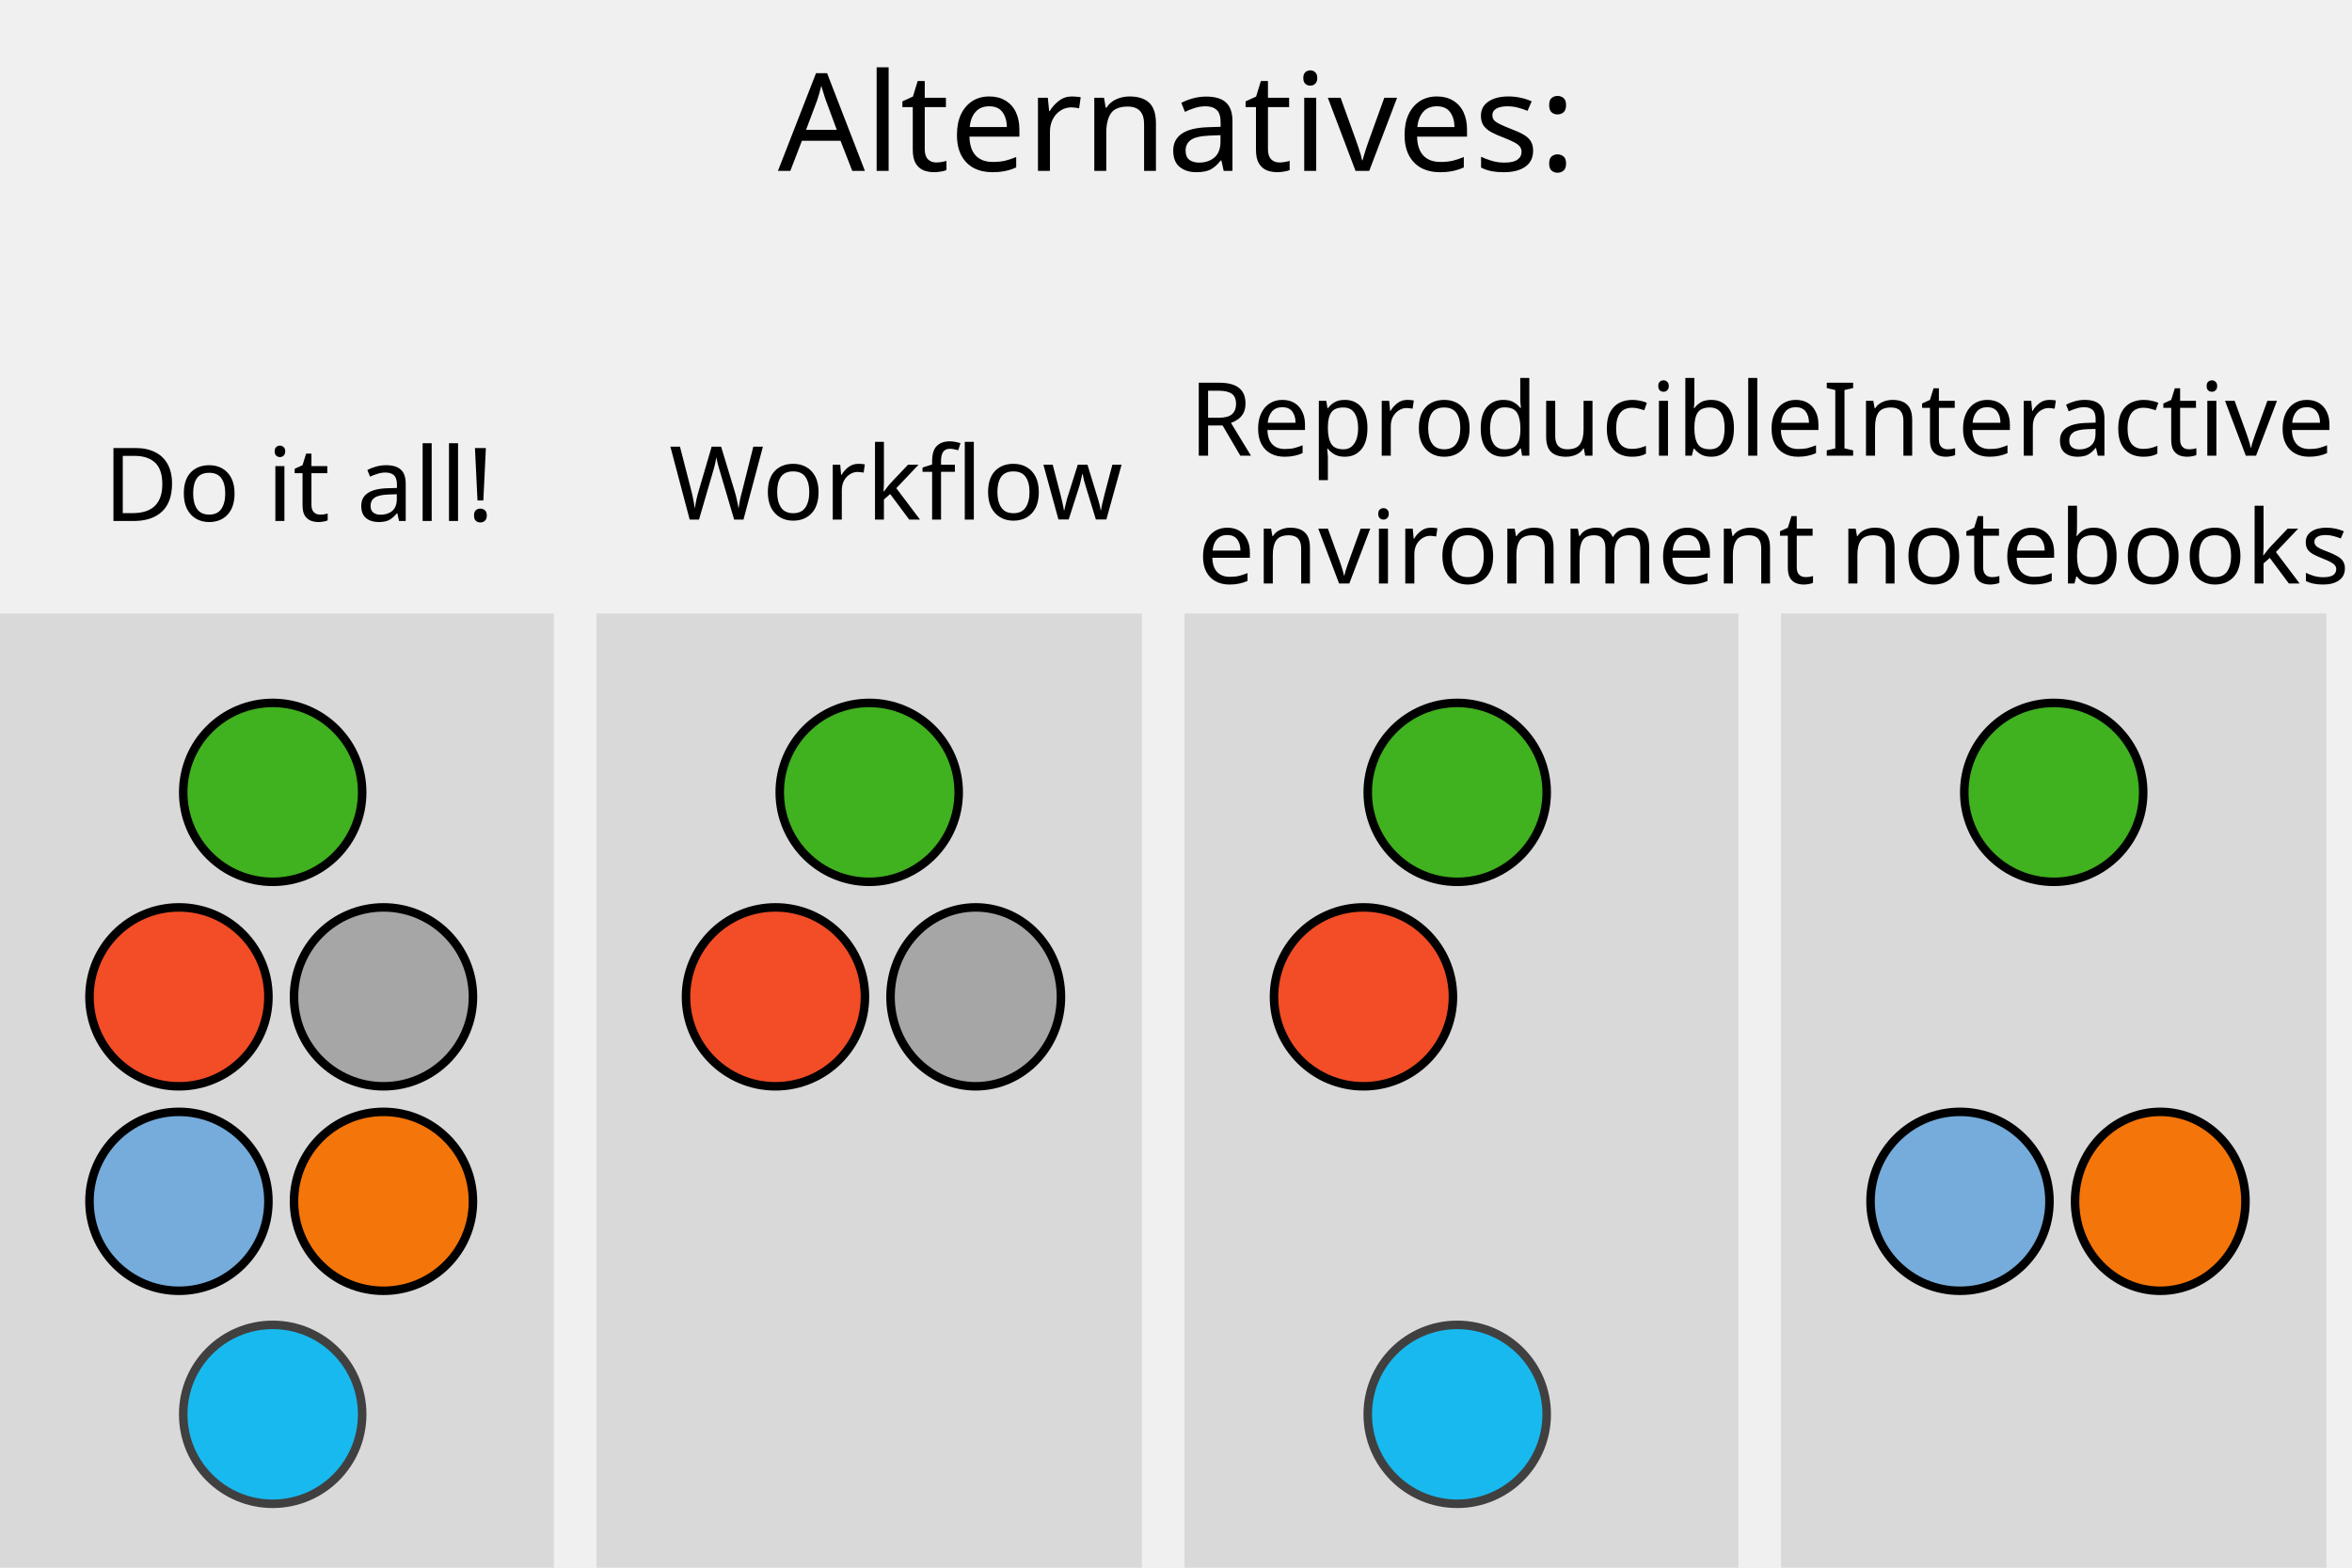
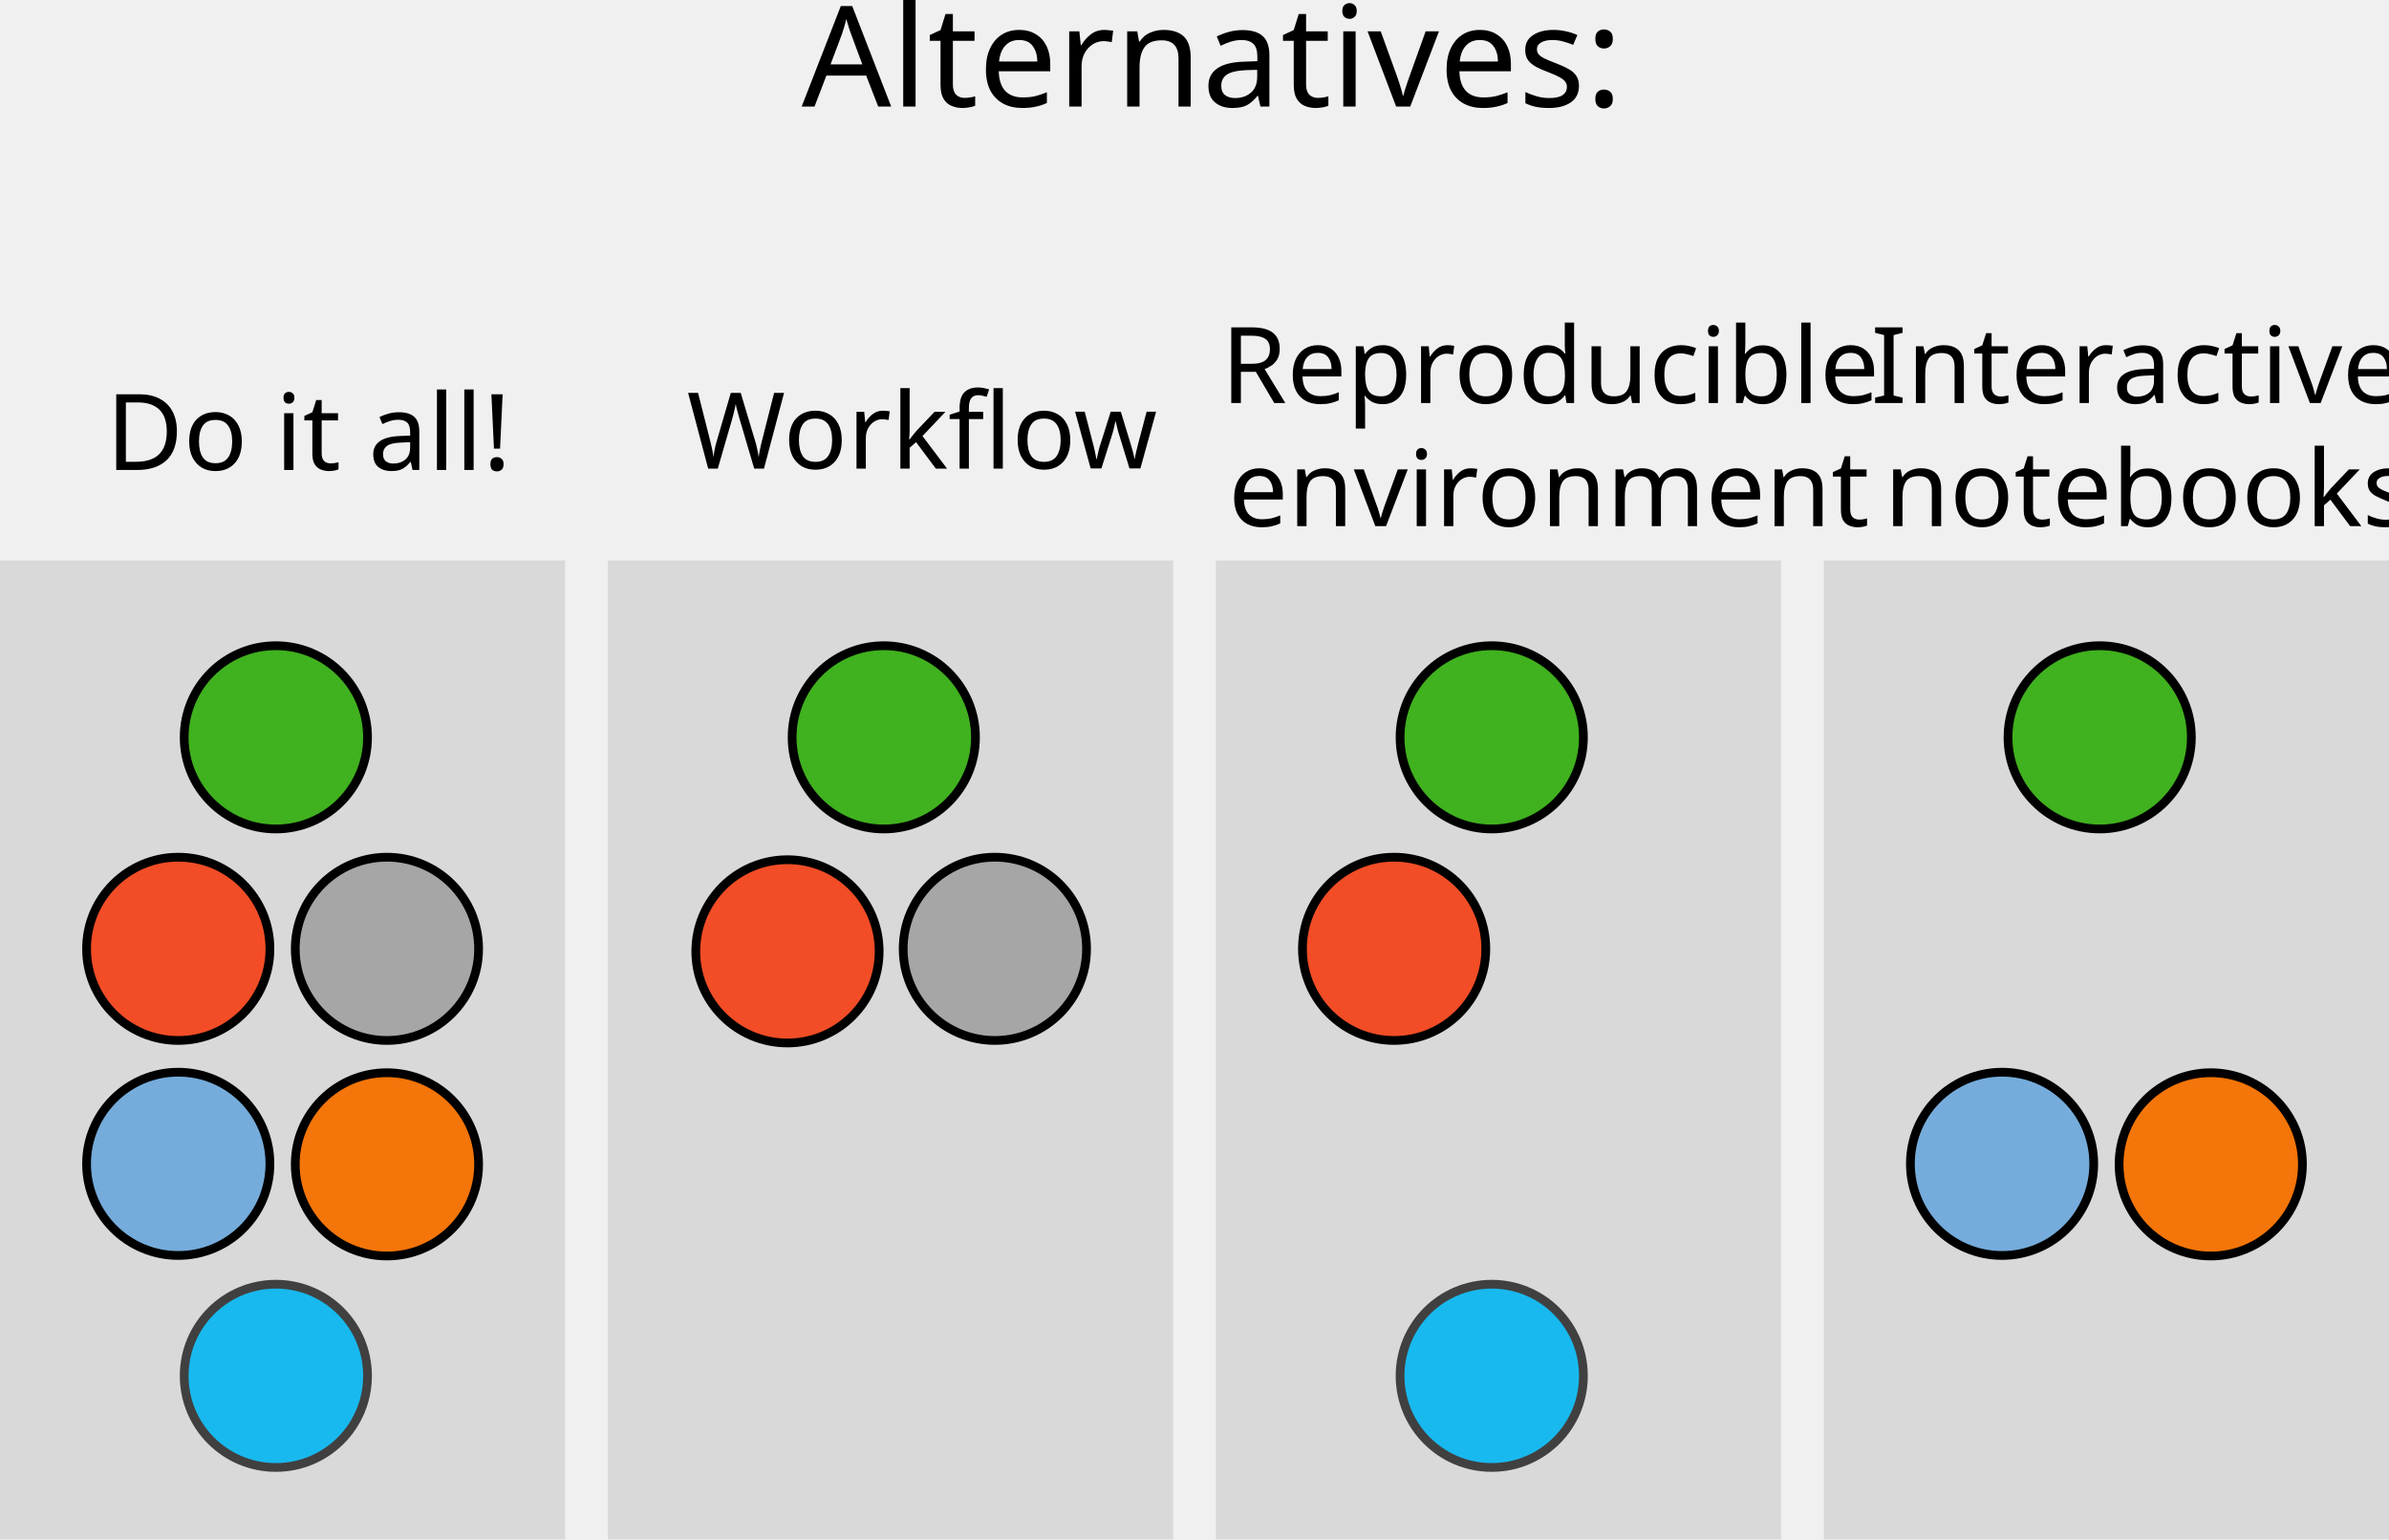
- <svg xmlns="http://www.w3.org/2000/svg" viewBox="0 0 345 230" height="230" width="345" xml:space="preserve" version="1.1" id="svg2">
-   <defs id="defs6">
-     <clipPath id="clipPath18" clipPathUnits="userSpaceOnUse">
-       <path id="path20" d="M 0,0 276,0 276,184 0,184 0,0 Z" />
+ <svg xmlns="http://www.w3.org/2000/svg" version="1.1" id="svg29" xml:space="preserve" width="310.247" height="199.952" viewBox="0 0 310.247 199.952">
+   <defs id="defs33">
+     <clipPath clipPathUnits="userSpaceOnUse" id="clipPath49">
+       <path d="M 12,68 H 830 V 528 H 12 Z" id="path47" />
    </clipPath>
  </defs>
-   <g transform="matrix(1.25,0,0,-1.25,0,230)" id="g10">
-     <g id="g12" />
-     <g id="g14">
-       <g clip-path="url(#clipPath18)" id="g16">
-         <path id="path22" style="fill:#ffffff;fill-opacity:0;fill-rule:nonzero;stroke:none" d="M 0,184 276,184 276,0 0,0 0,184 Z" />
-         <path id="path24" style="fill:#d9d9d9;fill-opacity:1;fill-rule:nonzero;stroke:none" d="m 0,112 65,0 0,-112 -65,0 L 0,112 Z" />
-         <path id="path26" style="fill:#40b11f;fill-opacity:1;fill-rule:nonzero;stroke:none" d="m 21.5,91 c 0,5.799 4.701,10.5 10.5,10.5 5.799,0 10.5,-4.701 10.5,-10.5 0,-5.799 -4.701,-10.5 -10.5,-10.5 -5.799,0 -10.5,4.701 -10.5,10.5 z" />
-         <g transform="matrix(7.874016e-5,0,0,-7.874016e-5,21.5,101.5)" id="g28">
-           <path id="path30" style="fill:none;stroke:#000000;stroke-width:12700;stroke-linecap:butt;stroke-linejoin:miter;stroke-miterlimit:8;stroke-dasharray:none;stroke-opacity:1" d="M 0,133350 C 0,59702.82 59702.82,0 133350,0 c 73647.2,0 133350,59702.82 133350,133350 0,73647.2 -59702.8,133350 -133350,133350 C 59702.82,266700 0,206997.2 0,133350 Z" />
+   <g id="g37" transform="matrix(1.333333,0,0,-1.333333,-23.14933,696.8683)">
+     <path d="M 17.362,468.048 H 72.409 V 372.687 H 17.362 Z" style="fill:#d9d9d9;fill-opacity:1;fill-rule:nonzero;stroke:none" id="path41" />
+     <g id="g43">
+       <g id="g45" clip-path="url(#clipPath49)">
+         <g id="g51" transform="translate(35.3016,450.8153)">
+           <path d="M 0,0 C 0,4.93 3.998,8.926 8.929,8.926 13.86,8.926 17.858,4.93 17.858,0 17.858,-4.93 13.86,-8.927 8.929,-8.927 3.998,-8.927 0,-4.93 0,0" style="fill:#40b11f;fill-opacity:1;fill-rule:nonzero;stroke:none" id="path53" />
        </g>
-         <path id="path32" style="fill:#f24d26;fill-opacity:1;fill-rule:nonzero;stroke:none" d="m 10.5,67 c 0,5.799 4.701,10.5 10.5,10.5 5.799,0 10.5,-4.701 10.5,-10.5 0,-5.799 -4.701,-10.5 -10.5,-10.5 -5.799,0 -10.5,4.701 -10.5,10.5 z" />
-         <g transform="matrix(7.874016e-5,0,0,-7.874016e-5,10.5,77.5)" id="g34">
-           <path id="path36" style="fill:none;stroke:#000000;stroke-width:12700;stroke-linecap:butt;stroke-linejoin:miter;stroke-miterlimit:8;stroke-dasharray:none;stroke-opacity:1" d="M 0,133350 C 0,59702.82 59702.82,0 133350,0 c 73647.2,0 133350,59702.82 133350,133350 0,73647.2 -59702.8,133350 -133350,133350 C 59702.82,266700 0,206997.2 0,133350 Z" />
+         <g id="g55" transform="matrix(8.051e-4,0,0,-8.049e-4,35.3016,459.7417)">
+           <g id="g57" transform="translate(0,11090.125)">
+             <path d="m 0,0 c 0,-6124.907 4965.218,-11090.125 11090.125,-11090.125 6124.908,0 11090.125,4965.218 11090.125,11090.125 0,6124.908 -4965.217,11090.125 -11090.125,11090.125 C 4965.218,11090.125 0,6124.908 0,0 Z" style="fill:none;stroke:#000000;stroke-width:1058.333;stroke-linecap:butt;stroke-linejoin:miter;stroke-miterlimit:8;stroke-dasharray:none;stroke-opacity:1" id="path59" />
+           </g>
        </g>
-         <path id="path38" style="fill:#a6a6a6;fill-opacity:1;fill-rule:nonzero;stroke:none" d="m 34.5,67 c 0,5.799 4.701,10.5 10.5,10.5 5.799,0 10.5,-4.701 10.5,-10.5 0,-5.799 -4.701,-10.5 -10.5,-10.5 -5.799,0 -10.5,4.701 -10.5,10.5 z" />
-         <g transform="matrix(7.874016e-5,0,0,-7.874016e-5,34.5,77.5)" id="g40">
-           <path id="path42" style="fill:none;stroke:#000000;stroke-width:12700;stroke-linecap:butt;stroke-linejoin:miter;stroke-miterlimit:8;stroke-dasharray:none;stroke-opacity:1" d="M 0,133350 C 0,59702.82 59702.82,0 133350,0 c 73647.2,0 133350,59702.82 133350,133350 0,73647.2 -59702.8,133350 -133350,133350 C 59702.82,266700 0,206997.2 0,133350 Z" />
+         <g id="g61" transform="translate(25.7937,430.2114)">
+           <path d="M 0,0 C 0,4.93 3.998,8.926 8.929,8.926 13.86,8.926 17.858,4.93 17.858,0 17.858,-4.93 13.86,-8.926 8.929,-8.926 3.998,-8.926 0,-4.93 0,0" style="fill:#f24d26;fill-opacity:1;fill-rule:nonzero;stroke:none" id="path63" />
        </g>
-         <path id="path44" style="fill:#75acdb;fill-opacity:1;fill-rule:nonzero;stroke:none" d="m 10.5,43 c 0,5.799 4.701,10.5 10.5,10.5 5.799,0 10.5,-4.701 10.5,-10.5 0,-5.799 -4.701,-10.5 -10.5,-10.5 -5.799,0 -10.5,4.701 -10.5,10.5 z" />
-         <g transform="matrix(7.874016e-5,0,0,-7.874016e-5,10.5,53.5)" id="g46">
-           <path id="path48" style="fill:none;stroke:#000000;stroke-width:12700;stroke-linecap:butt;stroke-linejoin:miter;stroke-miterlimit:8;stroke-dasharray:none;stroke-opacity:1" d="M 0,133350 C 0,59702.82 59702.82,0 133350,0 c 73647.2,0 133350,59702.82 133350,133350 0,73647.2 -59702.8,133350 -133350,133350 C 59702.82,266700 0,206997.2 0,133350 Z" />
+         <g id="g65" transform="matrix(8.051e-4,0,0,-8.049e-4,25.79375,439.1378)">
+           <g id="g67" transform="translate(0,11090.125)">
+             <path d="m 0,0 c 0,-6124.907 4965.218,-11090.125 11090.125,-11090.125 6124.908,0 11090.125,4965.218 11090.125,11090.125 0,6124.908 -4965.217,11090.125 -11090.125,11090.125 C 4965.218,11090.125 0,6124.908 0,0 Z" style="fill:none;stroke:#000000;stroke-width:1058.333;stroke-linecap:butt;stroke-linejoin:miter;stroke-miterlimit:8;stroke-dasharray:none;stroke-opacity:1" id="path69" />
+           </g>
        </g>
-         <path id="path50" style="fill:#f47509;fill-opacity:1;fill-rule:nonzero;stroke:none" d="m 34.5,43 c 0,5.799 4.701,10.5 10.5,10.5 5.799,0 10.5,-4.701 10.5,-10.5 0,-5.799 -4.701,-10.5 -10.5,-10.5 -5.799,0 -10.5,4.701 -10.5,10.5 z" />
-         <g transform="matrix(7.874016e-5,0,0,-7.874016e-5,34.5,53.5)" id="g52">
-           <path id="path54" style="fill:none;stroke:#000000;stroke-width:12700;stroke-linecap:butt;stroke-linejoin:miter;stroke-miterlimit:8;stroke-dasharray:none;stroke-opacity:1" d="M 0,133350 C 0,59702.82 59702.82,0 133350,0 c 73647.2,0 133350,59702.82 133350,133350 0,73647.2 -59702.8,133350 -133350,133350 C 59702.82,266700 0,206997.2 0,133350 Z" />
+         <g id="g71" transform="translate(46.1198,430.2114)">
+           <path d="M 0,0 C 0,4.93 3.998,8.926 8.929,8.926 13.86,8.926 17.858,4.93 17.858,0 17.858,-4.93 13.86,-8.926 8.929,-8.926 3.998,-8.926 0,-4.93 0,0" style="fill:#a6a6a6;fill-opacity:1;fill-rule:nonzero;stroke:none" id="path73" />
        </g>
-         <path id="path56" style="fill:#18b9ee;fill-opacity:1;fill-rule:nonzero;stroke:none" d="m 21.5,18 c 0,5.799 4.701,10.5 10.5,10.5 5.799,0 10.5,-4.701 10.5,-10.5 C 42.5,12.201 37.799,7.5 32,7.5 26.201,7.5 21.5,12.201 21.5,18 Z" />
-         <g transform="matrix(7.874016e-5,0,0,-7.874016e-5,21.5,28.5)" id="g58">
-           <path id="path60" style="fill:none;stroke:#404040;stroke-width:12700;stroke-linecap:butt;stroke-linejoin:miter;stroke-miterlimit:8;stroke-dasharray:none;stroke-opacity:1" d="M 0,133350 C 0,59702.82 59702.82,0 133350,0 c 73647.2,0 133350,59702.82 133350,133350 0,73647.2 -59702.8,133350 -133350,133350 C 59702.82,266700 0,206997.2 0,133350 Z" />
+         <g id="g75" transform="matrix(8.051e-4,0,0,-8.049e-4,46.11983,439.1378)">
+           <g id="g77" transform="translate(0,11090.125)">
+             <path d="m 0,0 c 0,-6124.907 4965.218,-11090.125 11090.125,-11090.125 6124.908,0 11090.125,4965.218 11090.125,11090.125 0,6124.908 -4965.217,11090.125 -11090.125,11090.125 C 4965.218,11090.125 0,6124.908 0,0 Z" style="fill:none;stroke:#000000;stroke-width:1058.333;stroke-linecap:butt;stroke-linejoin:miter;stroke-miterlimit:8;stroke-dasharray:none;stroke-opacity:1" id="path79" />
+           </g>
        </g>
-         <path id="path62" style="fill:#d9d9d9;fill-opacity:1;fill-rule:nonzero;stroke:none" d="m 70,112 64,0 0,-112 -64,0 L 70,112 Z" />
-         <path id="path64" style="fill:#40b11f;fill-opacity:1;fill-rule:nonzero;stroke:none" d="m 91.5,91 c 0,5.799 4.701,10.5 10.5,10.5 5.799,0 10.5,-4.701 10.5,-10.5 0,-5.799 -4.701,-10.5 -10.5,-10.5 -5.799,0 -10.5,4.701 -10.5,10.5 z" />
-         <g transform="matrix(7.874016e-5,0,0,-7.874016e-5,91.5,101.5)" id="g66">
-           <path id="path68" style="fill:none;stroke:#000000;stroke-width:12700;stroke-linecap:butt;stroke-linejoin:miter;stroke-miterlimit:8;stroke-dasharray:none;stroke-opacity:1" d="M 0,133350 C 0,59702.82 59702.82,0 133350,0 c 73647.2,0 133350,59702.82 133350,133350 0,73647.2 -59702.8,133350 -133350,133350 C 59702.82,266700 0,206997.2 0,133350 Z" />
+         <g id="g81" transform="translate(25.7937,409.2642)">
+           <path d="M 0,0 C 0,4.93 3.998,8.926 8.929,8.926 13.86,8.926 17.858,4.93 17.858,0 17.858,-4.93 13.86,-8.926 8.929,-8.926 3.998,-8.926 0,-4.93 0,0" style="fill:#75acdb;fill-opacity:1;fill-rule:nonzero;stroke:none" id="path83" />
        </g>
-         <path id="path70" style="fill:#a6a6a6;fill-opacity:1;fill-rule:nonzero;stroke:none" d="m 104.5,67 c 0,5.799 4.477,10.5 10,10.5 5.523,0 10,-4.701 10,-10.5 0,-5.799 -4.477,-10.5 -10,-10.5 -5.523,0 -10,4.701 -10,10.5 z" />
-         <g transform="matrix(7.874016e-5,0,0,-7.874016e-5,104.5,77.5)" id="g72">
-           <path id="path74" style="fill:none;stroke:#000000;stroke-width:12700;stroke-linecap:butt;stroke-linejoin:miter;stroke-miterlimit:8;stroke-dasharray:none;stroke-opacity:1" d="M 0,133350 C 0,59702.82 56859.84,0 127000,0 c 70140.2,0 127000,59702.82 127000,133350 0,73647.2 -56859.8,133350 -127000,133350 C 56859.84,266700 0,206997.2 0,133350 Z" />
+         <g id="g85" transform="matrix(8.051e-4,0,0,-8.049e-4,25.79375,418.1906)">
+           <g id="g87" transform="translate(0,11090.125)">
+             <path d="m 0,0 c 0,-6124.907 4965.218,-11090.125 11090.125,-11090.125 6124.908,0 11090.125,4965.218 11090.125,11090.125 0,6124.908 -4965.217,11090.125 -11090.125,11090.125 C 4965.218,11090.125 0,6124.908 0,0 Z" style="fill:none;stroke:#000000;stroke-width:1058.333;stroke-linecap:butt;stroke-linejoin:miter;stroke-miterlimit:8;stroke-dasharray:none;stroke-opacity:1" id="path89" />
+           </g>
        </g>
-         <path id="path76" style="fill:#d9d9d9;fill-opacity:1;fill-rule:nonzero;stroke:none" d="m 139,112 65,0 0,-112 -65,0 L 139,112 Z" />
-         <path id="path78" style="fill:#40b11f;fill-opacity:1;fill-rule:nonzero;stroke:none" d="m 160.5,91 c 0,5.799 4.701,10.5 10.5,10.5 5.799,0 10.5,-4.701 10.5,-10.5 0,-5.799 -4.701,-10.5 -10.5,-10.5 -5.799,0 -10.5,4.701 -10.5,10.5 z" />
-         <g transform="matrix(7.874016e-5,0,0,-7.874016e-5,160.5,101.5)" id="g80">
-           <path id="path82" style="fill:none;stroke:#000000;stroke-width:12700;stroke-linecap:butt;stroke-linejoin:miter;stroke-miterlimit:8;stroke-dasharray:none;stroke-opacity:1" d="M 0,133350 C 0,59702.82 59702.82,0 133350,0 c 73647.2,0 133350,59702.82 133350,133350 0,73647.2 -59702.8,133350 -133350,133350 C 59702.82,266700 0,206997.2 0,133350 Z" />
+         <g id="g91" transform="translate(46.1197,409.2131)">
+           <path d="M 0,0 C 0,4.93 3.998,8.926 8.929,8.926 13.86,8.926 17.858,4.93 17.858,0 17.858,-4.93 13.86,-8.926 8.929,-8.926 3.998,-8.926 0,-4.93 0,0" style="fill:#f47509;fill-opacity:1;fill-rule:nonzero;stroke:none" id="path93" />
        </g>
-         <path id="path84" style="fill:#f24d26;fill-opacity:1;fill-rule:nonzero;stroke:none" d="m 149.5,67 c 0,5.799 4.701,10.5 10.5,10.5 5.799,0 10.5,-4.701 10.5,-10.5 0,-5.799 -4.701,-10.5 -10.5,-10.5 -5.799,0 -10.5,4.701 -10.5,10.5 z" />
-         <g transform="matrix(7.874016e-5,0,0,-7.874016e-5,149.5,77.5)" id="g86">
-           <path id="path88" style="fill:none;stroke:#000000;stroke-width:12700;stroke-linecap:butt;stroke-linejoin:miter;stroke-miterlimit:8;stroke-dasharray:none;stroke-opacity:1" d="M 0,133350 C 0,59702.82 59702.82,0 133350,0 c 73647.2,0 133350,59702.82 133350,133350 0,73647.2 -59702.8,133350 -133350,133350 C 59702.82,266700 0,206997.2 0,133350 Z" />
+         <g id="g95" transform="matrix(8.051e-4,0,0,-8.049e-4,46.1197,418.1395)">
+           <g id="g97" transform="translate(0,11090.125)">
+             <path d="m 0,0 c 0,-6124.907 4965.218,-11090.125 11090.125,-11090.125 6124.908,0 11090.125,4965.218 11090.125,11090.125 0,6124.908 -4965.217,11090.125 -11090.125,11090.125 C 4965.218,11090.125 0,6124.908 0,0 Z" style="fill:none;stroke:#000000;stroke-width:1058.333;stroke-linecap:butt;stroke-linejoin:miter;stroke-miterlimit:8;stroke-dasharray:none;stroke-opacity:1" id="path99" />
+           </g>
        </g>
-         <path id="path90" style="fill:#18b9ee;fill-opacity:1;fill-rule:nonzero;stroke:none" d="m 160.5,18 c 0,5.799 4.701,10.5 10.5,10.5 5.799,0 10.5,-4.701 10.5,-10.5 0,-5.799 -4.701,-10.5 -10.5,-10.5 -5.799,0 -10.5,4.701 -10.5,10.5 z" />
-         <g transform="matrix(7.874016e-5,0,0,-7.874016e-5,160.5,28.5)" id="g92">
-           <path id="path94" style="fill:none;stroke:#404040;stroke-width:12700;stroke-linecap:butt;stroke-linejoin:miter;stroke-miterlimit:8;stroke-dasharray:none;stroke-opacity:1" d="M 0,133350 C 0,59702.82 59702.82,0 133350,0 c 73647.2,0 133350,59702.82 133350,133350 0,73647.2 -59702.8,133350 -133350,133350 C 59702.82,266700 0,206997.2 0,133350 Z" />
+         <g id="g101" transform="translate(35.3016,388.6092)">
+           <path d="M 0,0 C 0,4.93 3.998,8.927 8.929,8.927 13.86,8.927 17.858,4.93 17.858,0 17.858,-4.93 13.86,-8.926 8.929,-8.926 3.998,-8.926 0,-4.93 0,0" style="fill:#18b9ee;fill-opacity:1;fill-rule:nonzero;stroke:none" id="path103" />
        </g>
-         <path id="path96" style="fill:#d9d9d9;fill-opacity:1;fill-rule:nonzero;stroke:none" d="m 209,112 64,0 0,-112 -64,0 L 209,112 Z" />
-         <path id="path98" style="fill:#40b11f;fill-opacity:1;fill-rule:nonzero;stroke:none" d="m 230.5,91 c 0,5.799 4.701,10.5 10.5,10.5 5.799,0 10.5,-4.701 10.5,-10.5 0,-5.799 -4.701,-10.5 -10.5,-10.5 -5.799,0 -10.5,4.701 -10.5,10.5 z" />
-         <g transform="matrix(7.874016e-5,0,0,-7.874016e-5,230.5,101.5)" id="g100">
-           <path id="path102" style="fill:none;stroke:#000000;stroke-width:12700;stroke-linecap:butt;stroke-linejoin:miter;stroke-miterlimit:8;stroke-dasharray:none;stroke-opacity:1" d="M 0,133350 C 0,59702.82 59702.82,0 133350,0 c 73647.2,0 133350,59702.82 133350,133350 0,73647.2 -59702.8,133350 -133350,133350 C 59702.82,266700 0,206997.2 0,133350 Z" />
+         <g id="g105" transform="matrix(8.051e-4,0,0,-8.049e-4,35.3016,397.5357)">
+           <g id="g107" transform="translate(0,11090.125)">
+             <path d="m 0,0 c 0,-6124.907 4965.218,-11090.125 11090.125,-11090.125 6124.908,0 11090.125,4965.218 11090.125,11090.125 0,6124.908 -4965.217,11090.125 -11090.125,11090.125 C 4965.218,11090.125 0,6124.908 0,0 Z" style="fill:none;stroke:#404040;stroke-width:1058.333;stroke-linecap:butt;stroke-linejoin:miter;stroke-miterlimit:8;stroke-dasharray:none;stroke-opacity:1" id="path109" />
+           </g>
        </g>
-         <path id="path104" style="fill:#75acdb;fill-opacity:1;fill-rule:nonzero;stroke:none" d="m 219.5,43 c 0,5.799 4.701,10.5 10.5,10.5 5.799,0 10.5,-4.701 10.5,-10.5 0,-5.799 -4.701,-10.5 -10.5,-10.5 -5.799,0 -10.5,4.701 -10.5,10.5 z" />
-         <g transform="matrix(7.874016e-5,0,0,-7.874016e-5,219.5,53.5)" id="g106">
-           <path id="path108" style="fill:none;stroke:#000000;stroke-width:12700;stroke-linecap:butt;stroke-linejoin:miter;stroke-miterlimit:8;stroke-dasharray:none;stroke-opacity:1" d="M 0,133350 C 0,59702.82 59702.82,0 133350,0 c 73647.2,0 133350,59702.82 133350,133350 0,73647.2 -59702.8,133350 -133350,133350 C 59702.82,266700 0,206997.2 0,133350 Z" />
+         <path d="m 76.575,468.048 h 55.047 V 372.687 H 76.575 Z" style="fill:#d9d9d9;fill-opacity:1;fill-rule:nonzero;stroke:none" id="path111" />
+         <g id="g113" transform="translate(94.5143,450.8153)">
+           <path d="M 0,0 C 0,4.93 3.998,8.926 8.929,8.926 13.86,8.926 17.858,4.93 17.858,0 17.858,-4.93 13.86,-8.927 8.929,-8.927 3.998,-8.927 0,-4.93 0,0" style="fill:#40b11f;fill-opacity:1;fill-rule:nonzero;stroke:none" id="path115" />
        </g>
-         <path id="path110" style="fill:#f47509;fill-opacity:1;fill-rule:nonzero;stroke:none" d="m 243.5,43 c 0,5.799 4.477,10.5 10,10.5 5.523,0 10,-4.701 10,-10.5 0,-5.799 -4.477,-10.5 -10,-10.5 -5.523,0 -10,4.701 -10,10.5 z" />
-         <g transform="matrix(7.874016e-5,0,0,-7.874016e-5,243.5,53.5)" id="g112">
-           <path id="path114" style="fill:none;stroke:#000000;stroke-width:12700;stroke-linecap:butt;stroke-linejoin:miter;stroke-miterlimit:8;stroke-dasharray:none;stroke-opacity:1" d="M 0,133350 C 0,59702.82 56859.84,0 127000,0 c 70140.2,0 127000,59702.82 127000,133350 0,73647.2 -56859.8,133350 -127000,133350 C 56859.84,266700 0,206997.2 0,133350 Z" />
+         <g id="g117" transform="matrix(8.051e-4,0,0,-8.049e-4,94.51434,459.7417)">
+           <g id="g119" transform="translate(0,11090.125)">
+             <path d="m 0,0 c 0,-6124.907 4965.218,-11090.125 11090.125,-11090.125 6124.908,0 11090.125,4965.218 11090.125,11090.125 0,6124.908 -4965.217,11090.125 -11090.125,11090.125 C 4965.218,11090.125 0,6124.908 0,0 Z" style="fill:none;stroke:#000000;stroke-width:1058.333;stroke-linecap:butt;stroke-linejoin:miter;stroke-miterlimit:8;stroke-dasharray:none;stroke-opacity:1" id="path121" />
+           </g>
        </g>
-         <g transform="translate(12.15685,122.8523)" id="g116">
-           <text id="text118" style="font-variant:normal;font-weight:300;font-size:12px;font-family:Calibri;-inkscape-font-specification:Calibri-Light;writing-mode:lr-tb;fill:#000000;fill-opacity:1;fill-rule:nonzero;stroke:none" transform="scale(1,-1)">
-             <tspan id="tspan120" y="0" x="0 7 13.003 16.007 19.01 23.01 26.014 32.017 35.021 38.024">Do	it	all!</tspan>
-           </text>
+         <g id="g123" transform="translate(105.3326,430.2114)">
+           <path d="M 0,0 C 0,4.93 3.998,8.926 8.929,8.926 13.86,8.926 17.858,4.93 17.858,0 17.858,-4.93 13.86,-8.926 8.929,-8.926 3.998,-8.926 0,-4.93 0,0" style="fill:#a6a6a6;fill-opacity:1;fill-rule:nonzero;stroke:none" id="path125" />
        </g>
-         <g transform="translate(78.52614,123.0152)" id="g122">
-           <text id="text124" style="font-variant:normal;font-weight:300;font-size:12px;font-family:Calibri;-inkscape-font-specification:Calibri-Light;writing-mode:lr-tb;fill:#000000;fill-opacity:1;fill-rule:nonzero;stroke:none" transform="scale(1,-1)">
-             <tspan id="tspan126" y="0" x="0 10 16.003 20.003 24.998 28.998 32.002 38.005">Workflow</tspan>
-           </text>
+         <g id="g127" transform="matrix(8.051e-4,0,0,-8.049e-4,105.3326,439.1378)">
+           <g id="g129" transform="translate(0,11090.125)">
+             <path d="m 0,0 c 0,-6124.907 4965.218,-11090.125 11090.125,-11090.125 6124.908,0 11090.125,4965.218 11090.125,11090.125 0,6124.908 -4965.217,11090.125 -11090.125,11090.125 C 4965.218,11090.125 0,6124.908 0,0 Z" style="fill:none;stroke:#000000;stroke-width:1058.333;stroke-linecap:butt;stroke-linejoin:miter;stroke-miterlimit:8;stroke-dasharray:none;stroke-opacity:1" id="path131" />
+           </g>
        </g>
-         <g transform="translate(139.5154,130.5174)" id="g128">
-           <text id="text130" style="font-variant:normal;font-weight:300;font-size:12px;font-family:Calibri;-inkscape-font-specification:Calibri-Light;writing-mode:lr-tb;fill:#000000;fill-opacity:1;fill-rule:nonzero;stroke:none" transform="scale(1,-1)">
-             <tspan id="tspan132" y="0" x="0 6 12 18 21.996 27.996 33.996 39.996 45 48 54 57">Reproducible</tspan>
-           </text>
+         <path d="m 135.788,468.048 h 55.047 v -95.361 h -55.047 z" style="fill:#d9d9d9;fill-opacity:1;fill-rule:nonzero;stroke:none" id="path133" />
+         <g id="g135" transform="translate(153.7271,450.8153)">
+           <path d="M 0,0 C 0,4.93 3.998,8.926 8.929,8.926 13.86,8.926 17.858,4.93 17.858,0 17.858,-4.93 13.86,-8.927 8.929,-8.927 3.998,-8.927 0,-4.93 0,0" style="fill:#40b11f;fill-opacity:1;fill-rule:nonzero;stroke:none" id="path137" />
        </g>
-         <g transform="translate(140.5154,115.5174)" id="g134">
-           <text id="text136" style="font-variant:normal;font-weight:300;font-size:12px;font-family:Calibri;-inkscape-font-specification:Calibri-Light;writing-mode:lr-tb;fill:#000000;fill-opacity:1;fill-rule:nonzero;stroke:none" transform="scale(1,-1)">
-             <tspan id="tspan138" y="0" x="0 6 12 17.004 20.004 24 30 36 45 51 57">environment</tspan>
-           </text>
+         <g id="g139" transform="matrix(8.051e-4,0,0,-8.049e-4,153.7271,459.7417)">
+           <g id="g141" transform="translate(0,11090.125)">
+             <path d="m 0,0 c 0,-6124.907 4965.218,-11090.125 11090.125,-11090.125 6124.908,0 11090.125,4965.218 11090.125,11090.125 0,6124.908 -4965.217,11090.125 -11090.125,11090.125 C 4965.218,11090.125 0,6124.908 0,0 Z" style="fill:none;stroke:#000000;stroke-width:1058.333;stroke-linecap:butt;stroke-linejoin:miter;stroke-miterlimit:8;stroke-dasharray:none;stroke-opacity:1" id="path143" />
+           </g>
        </g>
-         <g transform="translate(213.882,130.5174)" id="g140">
-           <text id="text142" style="font-variant:normal;font-weight:300;font-size:12px;font-family:Calibri;-inkscape-font-specification:Calibri-Light;writing-mode:lr-tb;fill:#000000;fill-opacity:1;fill-rule:nonzero;stroke:none" transform="scale(1,-1)">
-             <tspan id="tspan144" y="0" x="0 3 9 12.996 18.996 22.992 28.992 33.996 37.992 40.992 45.996 51.996">Interactive	</tspan>
-           </text>
+         <g id="g145" transform="translate(144.2192,430.2114)">
+           <path d="M 0,0 C 0,4.93 3.998,8.926 8.929,8.926 13.86,8.926 17.858,4.93 17.858,0 17.858,-4.93 13.86,-8.926 8.929,-8.926 3.998,-8.926 0,-4.93 0,0" style="fill:#f24d26;fill-opacity:1;fill-rule:nonzero;stroke:none" id="path147" />
        </g>
-         <g transform="translate(215.882,115.5174)" id="g146">
-           <text id="text148" style="font-variant:normal;font-weight:300;font-size:12px;font-family:Calibri;-inkscape-font-specification:Calibri-Light;writing-mode:lr-tb;fill:#000000;fill-opacity:1;fill-rule:nonzero;stroke:none" transform="scale(1,-1)">
-             <tspan id="tspan150" y="0" x="0 6 12 15.996 21.996 27.996 33.996 39.996 45">notebooks</tspan>
-           </text>
+         <g id="g149" transform="matrix(8.051e-4,0,0,-8.049e-4,144.2192,439.1378)">
+           <g id="g151" transform="translate(0,11090.125)">
+             <path d="m 0,0 c 0,-6124.907 4965.218,-11090.125 11090.125,-11090.125 6124.908,0 11090.125,4965.218 11090.125,11090.125 0,6124.908 -4965.217,11090.125 -11090.125,11090.125 C 4965.218,11090.125 0,6124.908 0,0 Z" style="fill:none;stroke:#000000;stroke-width:1058.333;stroke-linecap:butt;stroke-linejoin:miter;stroke-miterlimit:8;stroke-dasharray:none;stroke-opacity:1" id="path153" />
+           </g>
        </g>
-         <g transform="translate(91.29031,163.9457)" id="g152">
-           <text id="text154" style="font-variant:normal;font-weight:300;font-size:16px;font-family:Calibri;-inkscape-font-specification:Calibri-Light;writing-mode:lr-tb;fill:#000000;fill-opacity:1;fill-rule:nonzero;stroke:none" transform="scale(1,-1)">
-             <tspan id="tspan156" y="0" x="0 9 13.008 18.008 26.016 32.024 40.016 48.024 53.024 57.032 64.032 72.04 78.032">Alternatives:</tspan>
-           </text>
+         <g id="g155" transform="translate(153.7271,388.6092)">
+           <path d="M 0,0 C 0,4.93 3.998,8.927 8.929,8.927 13.86,8.927 17.858,4.93 17.858,0 17.858,-4.93 13.86,-8.926 8.929,-8.926 3.998,-8.926 0,-4.93 0,0" style="fill:#18b9ee;fill-opacity:1;fill-rule:nonzero;stroke:none" id="path157" />
        </g>
-         <path id="path158" style="fill:#f24d26;fill-opacity:1;fill-rule:nonzero;stroke:none" d="m 80.5,67 c 0,5.799 4.701,10.5 10.5,10.5 5.799,0 10.5,-4.701 10.5,-10.5 0,-5.799 -4.701,-10.5 -10.5,-10.5 -5.799,0 -10.5,4.701 -10.5,10.5 z" />
-         <g transform="matrix(7.874016e-5,0,0,-7.874016e-5,80.5,77.5)" id="g160">
-           <path id="path162" style="fill:none;stroke:#000000;stroke-width:12700;stroke-linecap:butt;stroke-linejoin:miter;stroke-miterlimit:8;stroke-dasharray:none;stroke-opacity:1" d="M 0,133350 C 0,59702.82 59702.82,0 133350,0 c 73647.2,0 133350,59702.82 133350,133350 0,73647.2 -59702.8,133350 -133350,133350 C 59702.82,266700 0,206997.2 0,133350 Z" />
+         <g id="g159" transform="matrix(8.051e-4,0,0,-8.049e-4,153.7271,397.5357)">
+           <g id="g161" transform="translate(0,11090.125)">
+             <path d="m 0,0 c 0,-6124.907 4965.218,-11090.125 11090.125,-11090.125 6124.908,0 11090.125,4965.218 11090.125,11090.125 0,6124.908 -4965.217,11090.125 -11090.125,11090.125 C 4965.218,11090.125 0,6124.908 0,0 Z" style="fill:none;stroke:#404040;stroke-width:1058.333;stroke-linecap:butt;stroke-linejoin:miter;stroke-miterlimit:8;stroke-dasharray:none;stroke-opacity:1" id="path163" />
+           </g>
+         </g>
+         <path d="m 195,468.048 h 55.047 V 372.687 H 195 Z" style="fill:#d9d9d9;fill-opacity:1;fill-rule:nonzero;stroke:none" id="path165" />
+         <g id="g167" transform="translate(212.9398,450.8153)">
+           <path d="M 0,0 C 0,4.93 3.998,8.926 8.929,8.926 13.86,8.926 17.858,4.93 17.858,0 17.858,-4.93 13.86,-8.927 8.929,-8.927 3.998,-8.927 0,-4.93 0,0" style="fill:#40b11f;fill-opacity:1;fill-rule:nonzero;stroke:none" id="path169" />
+         </g>
+         <g id="g171" transform="matrix(8.051e-4,0,0,-8.049e-4,212.9398,459.7417)">
+           <g id="g173" transform="translate(0,11090.125)">
+             <path d="m 0,0 c 0,-6124.907 4965.218,-11090.125 11090.125,-11090.125 6124.908,0 11090.125,4965.218 11090.125,11090.125 0,6124.908 -4965.217,11090.125 -11090.125,11090.125 C 4965.218,11090.125 0,6124.908 0,0 Z" style="fill:none;stroke:#000000;stroke-width:1058.333;stroke-linecap:butt;stroke-linejoin:miter;stroke-miterlimit:8;stroke-dasharray:none;stroke-opacity:1" id="path175" />
+           </g>
+         </g>
+         <g id="g177" transform="translate(203.432,409.2642)">
+           <path d="M 0,0 C 0,4.93 3.998,8.926 8.929,8.926 13.86,8.926 17.858,4.93 17.858,0 17.858,-4.93 13.86,-8.926 8.929,-8.926 3.998,-8.926 0,-4.93 0,0" style="fill:#75acdb;fill-opacity:1;fill-rule:nonzero;stroke:none" id="path179" />
+         </g>
+         <g id="g181" transform="matrix(8.051e-4,0,0,-8.049e-4,203.432,418.1906)">
+           <g id="g183" transform="translate(0,11090.125)">
+             <path d="m 0,0 c 0,-6124.907 4965.218,-11090.125 11090.125,-11090.125 6124.908,0 11090.125,4965.218 11090.125,11090.125 0,6124.908 -4965.217,11090.125 -11090.125,11090.125 C 4965.218,11090.125 0,6124.908 0,0 Z" style="fill:none;stroke:#000000;stroke-width:1058.333;stroke-linecap:butt;stroke-linejoin:miter;stroke-miterlimit:8;stroke-dasharray:none;stroke-opacity:1" id="path185" />
+           </g>
+         </g>
+         <g id="g187" transform="translate(223.7579,409.2131)">
+           <path d="M 0,0 C 0,4.93 3.998,8.926 8.929,8.926 13.86,8.926 17.858,4.93 17.858,0 17.858,-4.93 13.86,-8.926 8.929,-8.926 3.998,-8.926 0,-4.93 0,0" style="fill:#f47509;fill-opacity:1;fill-rule:nonzero;stroke:none" id="path189" />
+         </g>
+         <g id="g191" transform="matrix(8.051e-4,0,0,-8.049e-4,223.7579,418.1395)">
+           <g id="g193" transform="translate(0,11090.125)">
+             <path d="m 0,0 c 0,-6124.907 4965.218,-11090.125 11090.125,-11090.125 6124.908,0 11090.125,4965.218 11090.125,11090.125 0,6124.908 -4965.217,11090.125 -11090.125,11090.125 C 4965.218,11090.125 0,6124.908 0,0 Z" style="fill:none;stroke:#000000;stroke-width:1058.333;stroke-linecap:butt;stroke-linejoin:miter;stroke-miterlimit:8;stroke-dasharray:none;stroke-opacity:1" id="path195" />
+           </g>
+         </g>
+         <text transform="matrix(1,0,0,-0.999729,27.684,476.8658)" style="font-variant:normal;font-weight:300;font-stretch:normal;font-size:10.333px;font-family:Calibri;-inkscape-font-specification:Calibri-Light;writing-mode:lr-tb;fill:#000000;fill-opacity:1;fill-rule:nonzero;stroke:none" id="text209">
+           <tspan x="0 6.176 11.505 13.848 16.09 19.497 21.839 26.63 28.872 31.115" y="0" id="tspan197">Do	it	all!</tspan>
+           <tspan x="56.575 65.187 70.512 74.03 78.498 81.581 83.818 89.102" y="-0.134" id="tspan199">Workflow</tspan>
+           <tspan x="108.603 113.838 118.845 124.177 127.501 132.828 138.16 143.492 147.859 150.102 155.434 157.676" y="-6.52" id="tspan201">Reproducible</tspan>
+           <tspan x="109.326 114.328 119.477 123.944 126.179 129.499 134.824 140.148 148.243 153.244 158.476" y="5.477" id="tspan203">environment</tspan>
+           <tspan x="171.905 174.354 179.582 182.899 187.901 191.218 196.012 200.383 203.793 206.024 210.406 215.407" y="-6.52" id="tspan205">Interactive	</tspan>
+           <tspan x="173.196 178.52 183.842 187.151 192.154 197.478 202.799 208.121 212.494" y="5.477" id="tspan207">notebooks</tspan>
+         </text>
+         <text transform="matrix(1,0,0,-0.9997293,95.4444,512.2706)" style="font-variant:normal;font-weight:300;font-stretch:normal;font-size:13.667px;font-family:Calibri;-inkscape-font-specification:Calibri-Light;writing-mode:lr-tb;fill:#000000;fill-opacity:1;fill-rule:nonzero;stroke:none" id="text213">
+           <tspan x="0 7.667 10.646 14.992 21.703 26.39 33.524 39.784 44.253 47.232 53.068 59.778 65.108" y="0" id="tspan211">Alternatives:</tspan>
+         </text>
+         <g id="g215" transform="translate(85.1319,429.9659)">
+           <path d="M 0,0 C 0,4.93 3.998,8.926 8.929,8.926 13.86,8.926 17.858,4.93 17.858,0 17.858,-4.93 13.86,-8.926 8.929,-8.926 3.998,-8.926 0,-4.93 0,0" style="fill:#f24d26;fill-opacity:1;fill-rule:nonzero;stroke:none" id="path217" />
+         </g>
+         <g id="g219" transform="matrix(8.051e-4,0,0,-8.049e-4,85.1319,438.8923)">
+           <g id="g221" transform="translate(0,11090.125)">
+             <path d="m 0,0 c 0,-6124.907 4965.218,-11090.125 11090.125,-11090.125 6124.908,0 11090.125,4965.218 11090.125,11090.125 0,6124.908 -4965.217,11090.125 -11090.125,11090.125 C 4965.218,11090.125 0,6124.908 0,0 Z" style="fill:none;stroke:#000000;stroke-width:1058.333;stroke-linecap:butt;stroke-linejoin:miter;stroke-miterlimit:8;stroke-dasharray:none;stroke-opacity:1" id="path223" />
+           </g>
        </g>
      </g>
    </g>
  </g>
</svg>
